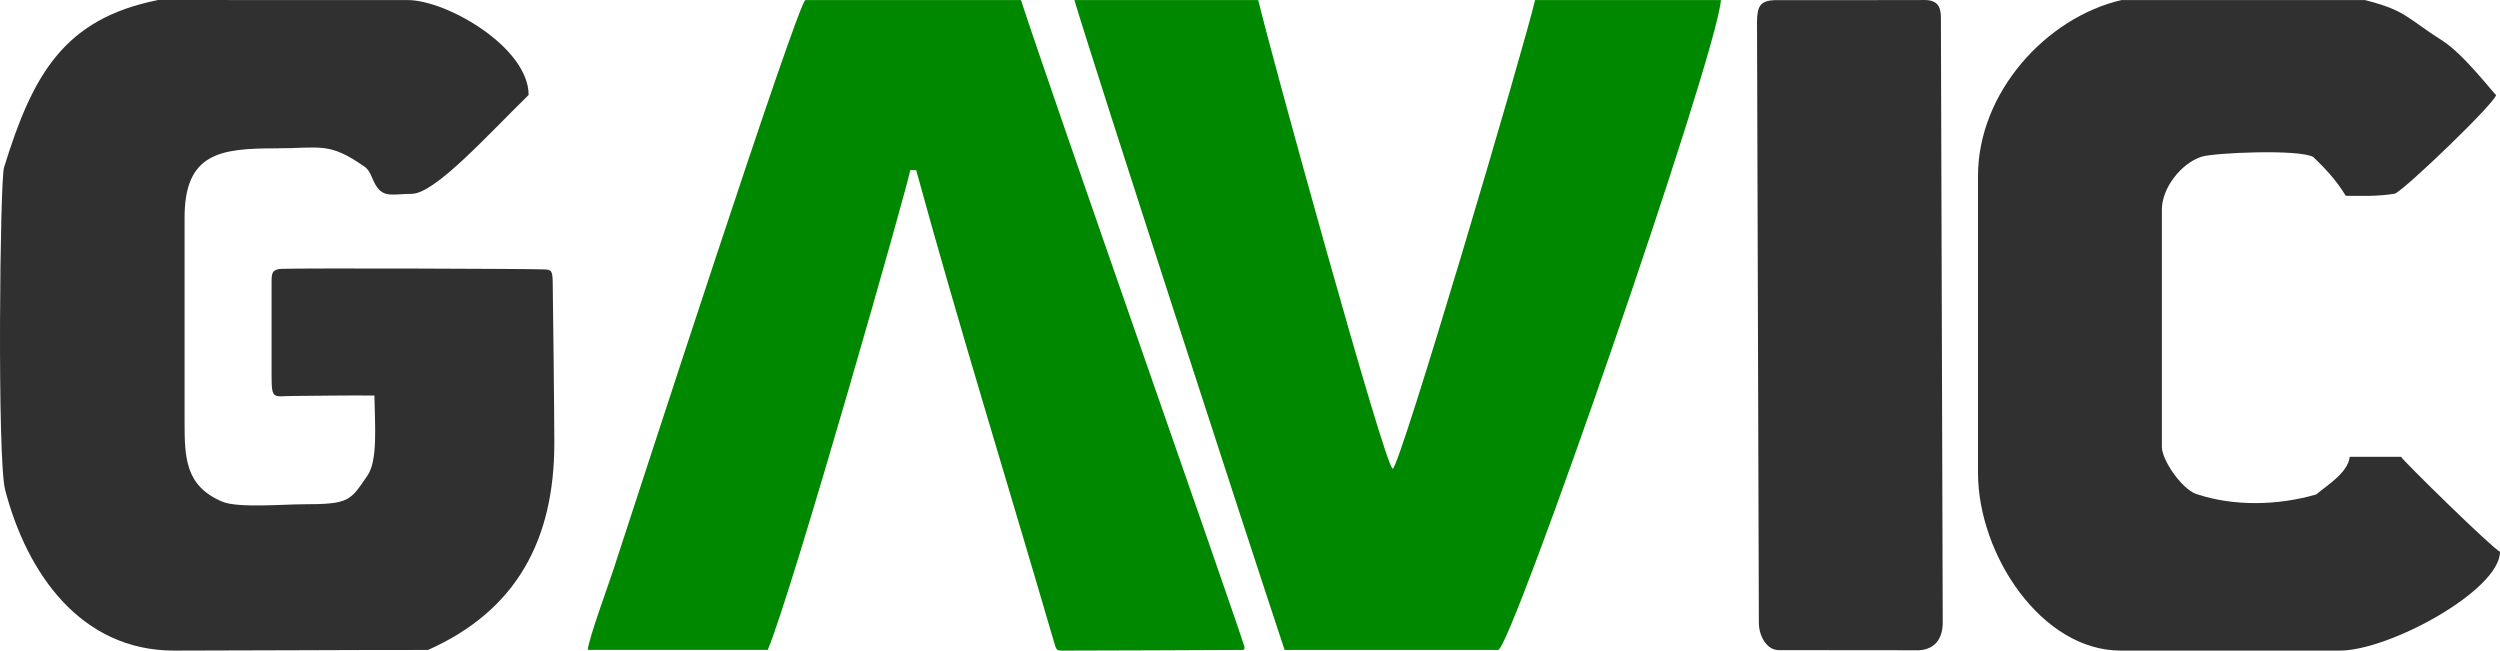
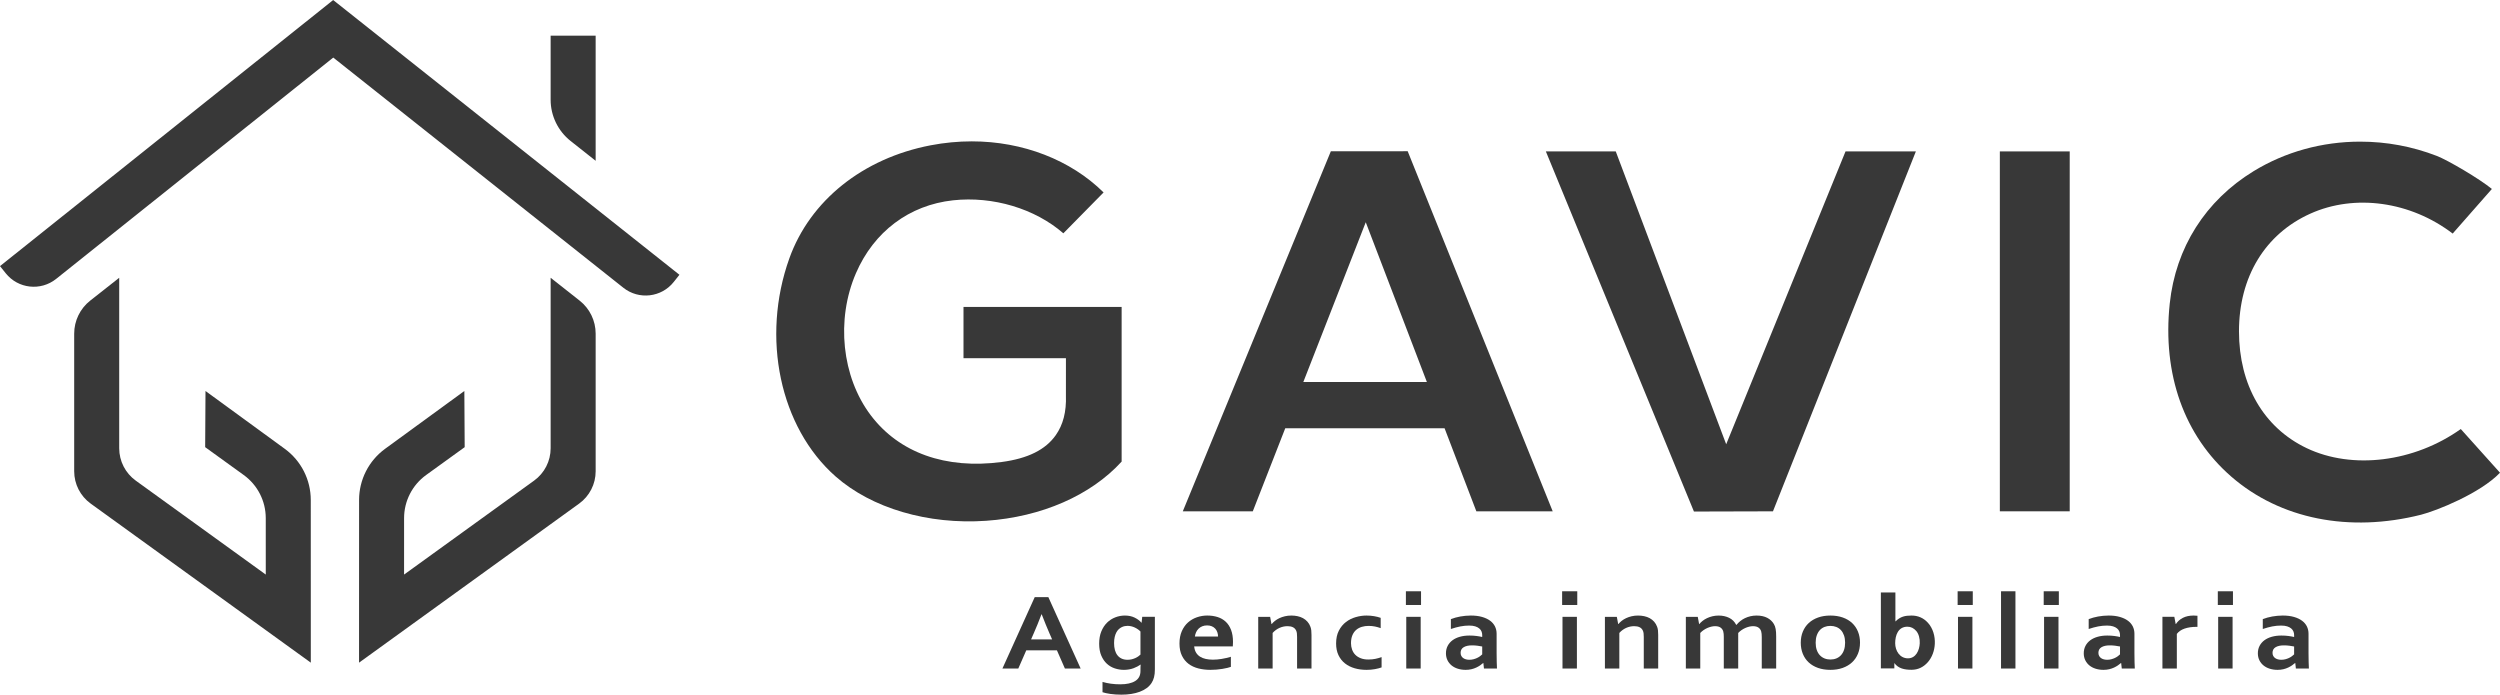
- <svg xmlns="http://www.w3.org/2000/svg" xml:space="preserve" width="334.483mm" height="87.046mm" version="1.1" style="shape-rendering:geometricPrecision; text-rendering:geometricPrecision; image-rendering:optimizeQuality; fill-rule:evenodd; clip-rule:evenodd" viewBox="0 0 64847.77 16876.09">
+ <svg xmlns="http://www.w3.org/2000/svg" xml:space="preserve" width="6.384in" height="1.774in" version="1.1" style="shape-rendering:geometricPrecision; text-rendering:geometricPrecision; image-rendering:optimizeQuality; fill-rule:evenodd; clip-rule:evenodd" viewBox="0 0 6397.52 1777.55">
  <defs>
    <style type="text/css">
   
-     .fil1 {fill:#008800}
-     .fil0 {fill:#303030}
+     .fil0 {fill:#383838;fill-rule:nonzero}
   
  </style>
  </defs>
  <g id="Capa_x0020_1">
-     <g id="_2624166568288">
-       <path class="fil0" d="M104.17 4345.07c-105.62,331.04 -180.21,7561.18 29,8363.39 568.09,2178.22 1971.38,4167.38 4379.44,4167.38 1726.8,0 4706.1,-19.08 6589.5,-16.58 2312.27,-1028.74 3276.93,-2876.58 3276.68,-5368.84 -0.08,-684.13 -35.96,-3908.05 -42.65,-4209.68 -6.69,-301.63 -62.39,-286.92 -281.41,-293.62 -227.2,-14.87 -6153.92,-35.81 -6746.88,-13.38 -240.66,9.09 -263.48,107.64 -263.48,317.08l0 2484.2c0,605.72 62.31,499.69 538.12,496.26 816.37,-5.89 1251.15,-16.17 2128.94,-11.81 14.19,782.25 89.34,1684.4 -180.05,2076.67 -448.39,650.93 -457.93,745.08 -1666.35,744.27 -488.22,-0.31 -1694.78,101.16 -2090.11,-64.1 -969.65,-405.33 -987.29,-1137.15 -987.29,-2090.07l0 -5282.84c0,-1672.77 921.87,-1795.15 2359.32,-1795.15 1175.68,0.08 1380.52,-180.98 2330.14,490.79 139.86,117 164.44,285.46 263.36,454.69 207.39,354.85 456.89,234.18 945.49,234.18 605.55,-13.09 1965.06,-1527.19 3026.08,-2564.48 0,-1230.68 -2117.02,-2462.23 -3140.68,-2461.94 -1091.34,0.45 -5733.48,-2.85 -6470.69,-0.87 -2454.2,488.2 -3256.85,1949.14 -3996.48,4344.43z" />
-       <path class="fil1" d="M15247.89 16856.53l4667.36 0c652.35,-1558.85 3675.52,-12201.88 3695.66,-12444.07l153.88 0c1102.28,4030.46 2390.05,8175.55 3559.35,12186.9 77.47,270.77 75.09,275.57 236.16,276.74 343.57,0 4475.39,-13.18 4489.21,-16.69 196.36,-6.36 245.39,30.65 229.43,-85.89 -388.27,-1217.09 -5004.86,-14336.17 -5795.81,-16771.96l-5590.56 0c-184.41,0 -4457.63,13182.31 -4891.19,14496.28 -124.31,426.85 -747.45,2087.35 -753.49,2358.7z" />
-       <path class="fil1" d="M28278.28 1.55l-410.32 0c560.03,1867.5 4474.88,13917.33 5453.72,16857.73l5539.28 0c330.05,0 5652.73,-15343.37 5778.71,-16857.73l-4821.22 0c-291.59,1251.37 -3517.16,12165.71 -3692.85,12155.64 -192.67,-11.03 -3185.19,-10856.99 -3487.69,-12155.64l-4359.63 0z" />
-       <path class="fil0" d="M51307.31 4566.33l0 7693.44c0,2133.28 1653.75,4616.06 3696.79,4616.06l5689.22 0c1284.91,0 4154.45,-1565.11 4154.45,-2564.48 -176.91,-64.08 -2564.48,-2409.07 -2564.48,-2461.9l-1333.53 0c-45.21,413.3 -587.09,736.94 -869.78,976.63 -987.31,285.87 -2136.52,315.9 -3118.19,-14.73 -373.64,-136.72 -884.53,-877.26 -884.53,-1218.35l0 -6154.75c0,-565.38 504.58,-1208.33 1035.78,-1374.82 322.43,-101.07 2532.88,-200.41 2893.12,10.41 262.25,257.83 560.59,545.04 841.03,1005.4 383.78,0 792.6,22.92 1277.6,-55.95 291.36,-136.8 2620.41,-2378.19 2620.41,-2559.83 -43.41,-17.53 -834.86,-1052.91 -1375.72,-1397.76 -982.03,-626.24 -945.39,-785.23 -2023.26,-1064.12 -168.5,-0.12 -5990.48,-1.96 -6312.86,-0.47 -1954.65,450.49 -3726.04,2396.82 -3726.04,4565.23z" />
-       <path class="fil0" d="M45575.42 577.18l47.75 15576.47c0,330.21 191.06,697.02 502.68,709.87l3655.37 3.57c417.96,-24.64 611.89,-312.91 611.89,-721.62l-47.75 -15660.65c0,-196.57 -9.65,-485.87 -418.09,-484.09 -408.44,1.78 -3201.73,5.23 -3894.75,1.86 -365.16,17.2 -457.1,151.18 -457.1,574.59z" />
-     </g>
+     <path class="fil0" d="M2486.92 361.63c-35.06,0 -70.57,3.41 -105.55,10.12 -173.27,33.28 -308.4,141.43 -361.42,289.32 -72.74,202.99 -24.11,432.44 118.24,557.98 92.37,81.44 236.57,123.87 385.43,113.54 141.56,-9.77 267.8,-64.96 346.65,-151.48l0 -395.78 -404.68 0 0 131.13 262.14 0 -0.03 96.02c1.36,41.11 -7.13,74.18 -25.94,100.96 -26.28,37.41 -71.58,59.89 -138.51,68.72 -143.38,18.96 -262.37,-23.55 -335.01,-119.65 -74.17,-98.18 -89.38,-244.3 -37.83,-363.57 45.9,-106.31 136.45,-174.27 248.43,-186.44 102.08,-11.12 209.7,21.2 282.3,84.44l102.94 -104.59c-84.02,-83.12 -206.68,-130.71 -337.16,-130.71z" />
+     <polygon class="fil0" points="3955.86,387.36 4334.8,1308.94 4537.03,1308.38 4902.73,387.36 4722.72,387.36 4417.34,1136.76 4414.2,1128.47 4134.73,387.36 " />
+     <polygon class="fil0" points="5117.61,1308.35 5296.41,1308.35 5296.41,387.37 5117.61,387.37 " />
+     <path class="fil0" d="M3335.23 977.4l1.87 -4.75 157.88 -404.03 156.39 408.78 -316.14 0zm267.04 -590.5l-196.63 0.13 -378.85 921.32 179.13 0 83.07 -212.58 407.69 0 81.32 212.58 195.38 0 -371.11 -921.45z" />
+     <path class="fil0" d="M6039.87 362.35c-97.58,0 -191.92,26.11 -272.78,75.52 -123.3,75.36 -199.55,195.72 -214.71,338.87 -19.15,180.89 36.94,338.3 157.96,443.22 124.7,108.17 301.51,143.53 485.16,97.12 39.08,-9.9 151.44,-54.57 202.02,-107.49l-100.35 -111.8c-119.34,84.88 -277.39,104.62 -394.29,48.94 -110.13,-52.46 -173.29,-161.4 -173.29,-298.87 -0.03,-139.09 66.42,-248.85 182.32,-301.12 114.05,-51.47 256.81,-31.47 364.52,50.86l100.32 -114.15c-31.16,-25.68 -112.3,-73.53 -141.22,-84.67 -62.6,-24.16 -128.43,-36.41 -195.66,-36.41z" />
+     <path class="fil0" d="M2665.14 1571.94c-7.28,19.11 -13.76,35.07 -19.49,47.91l-7.11 16.27 53.84 0 -7.13 -16.27c-5.65,-12.94 -12.15,-28.91 -19.49,-47.91l-0.62 0zm39.54 92.15l-78.43 0 -20.4 46.55 -40.64 0 82.66 -182.67 34.86 0 82.66 182.67 -40.32 0 -20.39 -46.55z" />
+     <path class="fil0" d="M2885.46 1688.27c3.74,0 7.27,-0.42 10.59,-1.23 3.31,-0.82 6.37,-1.86 9.18,-3.14 2.8,-1.27 5.32,-2.69 7.54,-4.23 2.23,-1.55 4.12,-3.09 5.68,-4.65l0 -59.11c-3.95,-4.09 -8.81,-7.52 -14.64,-10.24 -5.8,-2.73 -11.97,-4.13 -18.51,-4.23 -2.28,0 -4.7,0.25 -7.24,0.75 -2.55,0.5 -5.12,1.39 -7.71,2.66 -2.59,1.28 -5.05,2.99 -7.37,5.12 -2.34,2.14 -4.4,4.84 -6.15,8.13 -1.77,3.27 -3.2,7.18 -4.28,11.74 -1.08,4.54 -1.63,9.83 -1.63,15.82 0,6.66 0.73,12.58 2.17,17.82 1.45,5.25 3.63,9.7 6.55,13.39 2.91,3.68 6.51,6.5 10.81,8.46 4.31,1.96 9.31,2.94 15.02,2.94zm33 25.8c0,-1.82 0.02,-4.08 0.07,-6.76 0.06,-2.69 0.18,-4.93 0.39,-6.75l-0.31 0c-2.28,1.64 -4.9,3.25 -7.86,4.84 -2.96,1.59 -6.19,3.05 -9.71,4.37 -3.53,1.32 -7.42,2.37 -11.68,3.13 -4.26,0.78 -8.62,1.17 -13.07,1.17 -8,0 -15.81,-1.25 -23.44,-3.76 -7.63,-2.51 -14.4,-6.46 -20.31,-11.87 -5.91,-5.42 -10.69,-12.36 -14.31,-20.82 -3.65,-8.46 -5.46,-18.66 -5.46,-30.59 0,-11.91 1.84,-22.37 5.53,-31.33 3.68,-8.96 8.58,-16.45 14.7,-22.46 6.12,-6 13.15,-10.53 21.1,-13.57 7.93,-3.06 16.1,-4.58 24.51,-4.58 9.23,0 17.44,1.7 24.59,5.12 7.15,3.41 13.03,7.75 17.59,13.03l0.63 0 1.54 -14.88 32.37 0 0 134.75c0,7.74 -0.72,14.38 -2.17,19.93 -1.45,5.55 -3.58,10.47 -6.39,14.75 -3.31,5.01 -7.54,9.38 -12.68,13.11 -5.14,3.73 -11,6.82 -17.58,9.28 -6.61,2.45 -13.84,4.3 -21.73,5.53 -7.88,1.22 -16.23,1.84 -25.05,1.84 -4.98,0 -9.87,-0.15 -14.62,-0.47 -4.79,-0.32 -9.27,-0.78 -13.47,-1.37 -4.21,-0.6 -8.04,-1.28 -11.52,-2.05 -3.47,-0.78 -6.39,-1.57 -8.78,-2.39l0 -26.35c6.84,2 14.03,3.52 21.56,4.58 7.52,1.03 15.43,1.56 23.73,1.56 16.49,0 29.27,-2.8 38.29,-8.39 9.03,-5.59 13.54,-14.08 13.54,-25.47l0 -3.13z" />
+     <path class="fil0" d="M3088.96 1600.34c-4.66,0 -8.81,0.75 -12.44,2.26 -3.65,1.5 -6.78,3.55 -9.42,6.14 -2.65,2.6 -4.73,5.62 -6.3,9.09 -1.55,3.45 -2.59,7.14 -3.12,11.05l59.3 0c0,-3.91 -0.6,-7.6 -1.8,-11.05 -1.18,-3.46 -2.95,-6.49 -5.29,-9.09 -2.32,-2.59 -5.24,-4.64 -8.71,-6.14 -3.46,-1.5 -7.54,-2.26 -12.22,-2.26zm14.79 87.65c7.17,0 14.63,-0.64 22.41,-1.92 7.78,-1.27 15.65,-3.09 23.66,-5.46l0 25.8c-4.79,1.82 -12.08,3.55 -21.94,5.19 -9.88,1.64 -20.08,2.45 -30.67,2.45 -10.69,0 -20.83,-1.21 -30.43,-3.62 -9.6,-2.41 -17.98,-6.29 -25.15,-11.67 -7.14,-5.37 -12.83,-12.33 -17.04,-20.89 -4.2,-8.56 -6.29,-18.93 -6.29,-31.13 0,-12.01 1.95,-22.52 5.9,-31.54 3.95,-9.01 9.24,-16.47 15.88,-22.4 6.64,-5.91 14.25,-10.34 22.81,-13.3 8.56,-2.95 17.4,-4.44 26.53,-4.44 9.55,0 18.33,1.28 26.39,3.83 8.03,2.54 14.99,6.55 20.85,12.01 5.87,5.46 10.42,12.5 13.69,21.1 3.27,8.6 4.9,18.76 4.9,30.51 -0.09,4.55 -0.25,8.42 -0.46,11.61l-98.83 0c0.52,6.1 2.08,11.3 4.66,15.63 2.59,4.33 6,7.84 10.2,10.52 4.2,2.67 9.1,4.64 14.7,5.86 5.61,1.23 11.68,1.85 18.22,1.85z" />
+     <path class="fil0" d="M3253.73 1596.79l0.63 0c2.18,-2.73 4.92,-5.41 8.25,-8.06 3.33,-2.63 7.1,-4.96 11.35,-6.96 4.26,-2 8.95,-3.62 14.1,-4.84 5.14,-1.23 10.59,-1.84 16.42,-1.84 5.5,0 10.8,0.54 15.93,1.63 5.15,1.1 9.83,2.8 14.1,5.12 4.23,2.32 8,5.32 11.29,9.02 3.27,3.67 5.82,8.07 7.69,13.16 1.03,2.82 1.73,5.89 2.1,9.22 0.36,3.33 0.54,7.16 0.54,11.54l0 85.87 -36.9 0 0 -80.82c0,-3.55 -0.15,-6.6 -0.46,-9.14 -0.3,-2.55 -0.89,-4.77 -1.71,-6.69 -1.86,-4.17 -4.7,-7.18 -8.47,-9 -3.8,-1.82 -8.38,-2.73 -13.78,-2.73 -7.16,0 -14.04,1.48 -20.63,4.43 -6.58,2.97 -12.43,7.27 -17.51,12.9l0 91.07 -36.88 0 0 -132.29 30.49 0 3.42 18.43z" />
+     <path class="fil0" d="M3535.52 1707.79c-4.66,1.72 -10.38,3.2 -17.12,4.44 -6.73,1.23 -13.86,1.84 -21.32,1.84 -10.9,0 -21.07,-1.37 -30.51,-4.09 -9.45,-2.73 -17.7,-6.88 -24.75,-12.43 -7.05,-5.55 -12.61,-12.59 -16.66,-21.09 -4.05,-8.52 -6.06,-18.46 -6.06,-29.84 0,-12.73 2.32,-23.66 6.99,-32.76 4.66,-9.1 10.73,-16.49 18.12,-22.18 7.43,-5.69 15.78,-9.88 25.08,-12.57 9.27,-2.67 18.43,-4.02 27.47,-4.02 6.74,0 13.22,0.53 19.44,1.57 6.24,1.05 11.89,2.48 16.97,4.3l0 26.35c-4.56,-1.72 -9.42,-3.12 -14.55,-4.16 -5.13,-1.05 -10.68,-1.57 -16.57,-1.57 -5.93,0 -11.58,0.81 -16.97,2.39 -5.4,1.59 -10.19,4.12 -14.32,7.57 -4.15,3.46 -7.44,8.04 -9.88,13.72 -2.44,5.69 -3.66,12.54 -3.66,20.56 0,5.82 0.93,11.3 2.81,16.44 1.85,5.15 4.58,9.55 8.17,13.18 3.56,3.65 8.13,6.58 13.69,8.81 5.55,2.23 12.1,3.34 19.68,3.34 6.75,0 12.86,-0.59 18.36,-1.77 5.5,-1.18 10.69,-2.65 15.57,-4.37l0 26.35z" />
+     <path class="fil0" d="M3598.64 1578.37l36.88 0 0 132.29 -36.88 0 0 -132.29zm-0.94 -65.4l38.75 0 0 35.09 -38.75 0 0 -35.09z" />
+     <path class="fil0" d="M3792.97 1654.27c-3.53,-0.73 -7.57,-1.39 -12.15,-1.98 -4.56,-0.6 -9.17,-0.89 -13.86,-0.89 -9.02,0 -16.15,1.57 -21.39,4.7 -5.23,3.15 -7.86,7.95 -7.86,14.4 0,3.01 0.6,5.63 1.8,7.85 1.18,2.24 2.8,4.08 4.83,5.54 2.04,1.45 4.37,2.55 7.09,3.27 2.69,0.74 5.54,1.1 8.56,1.1 3.73,0 7.26,-0.45 10.58,-1.31 3.33,-0.86 6.39,-1.95 9.18,-3.27 2.8,-1.32 5.32,-2.8 7.56,-4.44 2.23,-1.64 4.1,-3.23 5.68,-4.77l0 -20.21zm2.95 42.32l-0.63 0c-2.07,1.91 -4.56,3.87 -7.46,5.87 -2.91,2 -6.23,3.89 -9.97,5.67 -3.74,1.78 -7.89,3.2 -12.45,4.3 -4.56,1.08 -9.49,1.64 -14.79,1.64 -7.14,0 -13.85,-0.99 -20.06,-2.94 -6.23,-1.96 -11.58,-4.79 -16.03,-8.46 -4.48,-3.69 -7.97,-8.15 -10.52,-13.39 -2.53,-5.23 -3.81,-11.08 -3.81,-17.54 0,-7.1 1.48,-13.47 4.44,-19.12 2.97,-5.63 7.09,-10.41 12.37,-14.33 5.31,-3.91 11.64,-6.89 19,-8.94 7.35,-2.05 15.5,-3.08 24.42,-3.08 6.53,0 12.55,0.36 18.05,1.1 5.5,0.72 10.34,1.59 14.49,2.59l0 -5.33c0,-3.09 -0.61,-6.07 -1.81,-8.94 -1.18,-2.87 -3.09,-5.41 -5.75,-7.64 -2.64,-2.24 -6.1,-4.01 -10.34,-5.33 -4.26,-1.32 -9.45,-1.98 -15.57,-1.98 -7.46,0 -14.94,0.73 -22.41,2.17 -7.47,1.46 -15.58,3.65 -24.29,6.57l0 -25.26c7.57,-2.92 15.63,-5.15 24.12,-6.69 8.5,-1.55 17.45,-2.37 26.78,-2.45 11.01,0 20.63,1.18 28.88,3.55 8.24,2.36 15.14,5.61 20.7,9.76 5.55,4.15 9.7,9.03 12.45,14.67 2.74,5.65 4.12,11.79 4.12,18.44l0 49.83c0,8.74 0.09,16.24 0.3,22.53 0.21,6.28 0.41,11.87 0.63,16.79l-33.31 0 -1.56 -14.06z" />
+     <path class="fil0" d="M3998.43 1578.37l36.88 0 0 132.29 -36.88 0 0 -132.29zm-0.93 -65.4l38.75 0 0 35.09 -38.75 0 0 -35.09z" />
+     <path class="fil0" d="M4140.92 1596.79l0.63 0c2.19,-2.73 4.92,-5.41 8.25,-8.06 3.33,-2.63 7.1,-4.96 11.35,-6.96 4.26,-2 8.95,-3.62 14.1,-4.84 5.14,-1.23 10.59,-1.84 16.42,-1.84 5.5,0 10.8,0.54 15.93,1.63 5.15,1.1 9.83,2.8 14.1,5.12 4.23,2.32 8,5.32 11.29,9.02 3.27,3.67 5.82,8.07 7.7,13.16 1.03,2.82 1.72,5.89 2.1,9.22 0.36,3.33 0.54,7.16 0.54,11.54l0 85.87 -36.9 0 0 -80.82c0,-3.55 -0.15,-6.6 -0.46,-9.14 -0.3,-2.55 -0.89,-4.77 -1.71,-6.69 -1.86,-4.17 -4.7,-7.18 -8.47,-9 -3.8,-1.82 -8.38,-2.73 -13.78,-2.73 -7.16,0 -14.04,1.48 -20.63,4.43 -6.58,2.97 -12.43,7.27 -17.51,12.9l0 91.07 -36.88 0 0 -132.29 30.49 0 3.42 18.43z" />
+     <path class="fil0" d="M4508.34 1630.11c0,-2.82 -0.12,-5.47 -0.32,-7.92 -0.21,-2.46 -0.57,-4.59 -1.1,-6.41 -1.13,-4.01 -3.37,-7.24 -6.68,-9.7 -3.33,-2.45 -8,-3.73 -14.01,-3.81 -3.22,0 -6.53,0.4 -9.95,1.22 -3.42,0.82 -6.82,1.98 -10.19,3.48 -3.38,1.5 -6.61,3.33 -9.66,5.46 -3.06,2.14 -5.83,4.54 -8.34,7.18l0 91.06 -36.88 0 0 -80.55c0,-2.82 -0.1,-5.47 -0.3,-7.92 -0.21,-2.46 -0.59,-4.59 -1.09,-6.41 -1.14,-4.01 -3.35,-7.24 -6.62,-9.7 -3.27,-2.45 -7.96,-3.73 -14.07,-3.81 -3.22,0 -6.55,0.4 -9.98,1.22 -3.42,0.82 -6.82,1.98 -10.19,3.48 -3.38,1.5 -6.6,3.33 -9.66,5.46 -3.07,2.14 -5.83,4.54 -8.32,7.18l0 91.06 -36.88 0 0 -132.3 30.51 0 3.41 18.43 0.64 0c2.17,-2.73 4.91,-5.41 8.25,-8.06 3.31,-2.63 7.08,-4.96 11.29,-6.96 4.2,-1.99 8.81,-3.62 13.85,-4.84 5.02,-1.22 10.36,-1.84 15.95,-1.84 9.95,0 18.9,1.94 26.83,5.79 7.95,3.88 14,9.91 18.15,18.09l0.61 0c2.91,-3.55 6.17,-6.78 9.73,-9.69 3.57,-2.91 7.54,-5.42 11.9,-7.52 4.36,-2.09 9.06,-3.73 14.1,-4.92 5.04,-1.18 10.4,-1.77 16.1,-1.77 10.79,0.09 19.83,2.06 27.15,5.93 7.32,3.87 12.96,9.17 16.88,15.91 1.05,1.73 1.93,3.62 2.66,5.67 0.74,2.05 1.34,4.36 1.8,6.9 0.47,2.55 0.79,5.37 1.01,8.46 0.21,3.09 0.31,6.64 0.31,10.65l0 82.06 -36.88 0 0 -80.55z" />
+     <path class="fil0" d="M4721.64 1644.58c0,-7.01 -0.93,-13.19 -2.8,-18.57 -1.87,-5.37 -4.47,-9.88 -7.79,-13.52 -3.31,-3.65 -7.31,-6.37 -11.99,-8.2 -4.66,-1.81 -9.74,-2.73 -15.24,-2.73 -5.4,0 -10.4,0.92 -15.03,2.73 -4.6,1.83 -8.57,4.55 -11.9,8.2 -3.31,3.63 -5.91,8.14 -7.78,13.52 -1.87,5.37 -2.8,11.55 -2.8,18.57 0,7.01 0.93,13.19 2.8,18.57 1.87,5.37 4.48,9.86 7.85,13.45 3.38,3.6 7.37,6.33 12,8.2 4.62,1.86 9.67,2.8 15.17,2.8 5.5,0 10.53,-0.94 15.09,-2.8 4.56,-1.87 8.52,-4.6 11.83,-8.2 3.33,-3.59 5.93,-8.07 7.79,-13.45 1.87,-5.37 2.8,-11.55 2.8,-18.57zm38.13 0c0,10.38 -1.77,19.84 -5.29,28.39 -3.53,8.56 -8.59,15.89 -15.18,21.99 -6.58,6.1 -14.55,10.8 -23.9,14.13 -9.33,3.33 -19.75,4.98 -31.27,4.98 -11.83,0 -22.44,-1.66 -31.83,-4.98 -9.39,-3.33 -17.35,-8.03 -23.9,-14.13 -6.54,-6.1 -11.54,-13.43 -15.02,-21.99 -3.46,-8.55 -5.2,-18.01 -5.2,-28.39 0,-10.38 1.75,-19.85 5.3,-28.39 3.52,-8.56 8.57,-15.9 15.16,-21.99 6.58,-6.1 14.56,-10.8 23.9,-14.12 9.34,-3.33 19.76,-4.98 31.29,-4.98 11.83,0 22.44,1.65 31.83,4.98 9.4,3.33 17.35,8.03 23.88,14.12 6.54,6.1 11.55,13.43 15.02,21.99 3.48,8.55 5.22,18.01 5.22,28.39z" />
+     <path class="fil0" d="M5010.53 1578.37l36.88 0 0 132.29 -36.88 0 0 -132.29zm-0.94 -65.4l38.75 0 0 35.09 -38.75 0 0 -35.09z" />
+     <polygon class="fil0" points="5120.65,1512.97 5157.54,1512.97 5157.54,1710.66 5120.65,1710.66 " />
+     <path class="fil0" d="M5230.79 1578.37l36.88 0 0 132.29 -36.88 0 0 -132.29zm-0.95 -65.4l38.75 0 0 35.09 -38.75 0 0 -35.09z" />
+     <path class="fil0" d="M5425.11 1654.27c-3.53,-0.73 -7.57,-1.39 -12.15,-1.98 -4.56,-0.6 -9.17,-0.89 -13.86,-0.89 -9.02,0 -16.14,1.57 -21.39,4.7 -5.24,3.15 -7.87,7.95 -7.87,14.4 0,3.01 0.6,5.63 1.8,7.85 1.18,2.24 2.8,4.08 4.83,5.54 2.03,1.45 4.37,2.55 7.08,3.27 2.69,0.74 5.54,1.1 8.56,1.1 3.73,0 7.26,-0.45 10.58,-1.31 3.33,-0.86 6.39,-1.95 9.18,-3.27 2.8,-1.32 5.32,-2.8 7.56,-4.44 2.23,-1.64 4.12,-3.23 5.68,-4.77l0 -20.21zm2.95 42.32l-0.61 0c-2.09,1.91 -4.58,3.87 -7.48,5.87 -2.91,2 -6.23,3.89 -9.96,5.67 -3.74,1.78 -7.89,3.2 -12.46,4.3 -4.56,1.08 -9.49,1.64 -14.79,1.64 -7.14,0 -13.85,-0.99 -20.05,-2.94 -6.24,-1.96 -11.58,-4.79 -16.03,-8.46 -4.48,-3.69 -7.98,-8.15 -10.52,-13.39 -2.53,-5.23 -3.81,-11.08 -3.81,-17.54 0,-7.1 1.48,-13.47 4.44,-19.12 2.97,-5.63 7.09,-10.41 12.38,-14.33 5.3,-3.91 11.63,-6.89 19,-8.94 7.35,-2.05 15.5,-3.08 24.42,-3.08 6.53,0 12.55,0.36 18.05,1.1 5.5,0.72 10.34,1.59 14.49,2.59l0 -5.33c0,-3.09 -0.61,-6.07 -1.81,-8.94 -1.18,-2.87 -3.09,-5.41 -5.75,-7.64 -2.63,-2.24 -6.1,-4.01 -10.34,-5.33 -4.26,-1.32 -9.45,-1.98 -15.57,-1.98 -7.46,0 -14.93,0.73 -22.41,2.17 -7.47,1.46 -15.57,3.65 -24.29,6.57l0 -25.26c7.57,-2.92 15.63,-5.15 24.12,-6.69 8.52,-1.55 17.45,-2.37 26.78,-2.45 11.01,0 20.63,1.18 28.88,3.55 8.24,2.36 15.15,5.61 20.7,9.76 5.55,4.15 9.7,9.03 12.46,14.67 2.74,5.65 4.12,11.79 4.12,18.44l0 49.83c0,8.74 0.09,16.24 0.3,22.53 0.21,6.28 0.41,11.87 0.63,16.79l-33.31 0 -1.56 -14.06z" />
+     <path class="fil0" d="M5623.31 1604.03l-3.12 0c-11.3,0 -21.24,1.48 -29.8,4.44 -8.56,2.95 -15.18,7.49 -19.85,13.58l0 88.6 -36.88 0 0 -132.29 30.49 0 3.42 18.43 0.64 0c4.36,-6.73 10.34,-12.04 17.97,-15.91 7.63,-3.87 16.78,-5.8 27.47,-5.8 3.74,0 6.96,0.19 9.65,0.56l0 28.39z" />
+     <path class="fil0" d="M5676.32 1578.37l36.88 0 0 132.29 -36.88 0 0 -132.29zm-0.93 -65.4l38.76 0 0 35.09 -38.76 0 0 -35.09z" />
+     <path class="fil0" d="M5870.65 1654.27c-3.53,-0.73 -7.57,-1.39 -12.15,-1.98 -4.56,-0.6 -9.17,-0.89 -13.86,-0.89 -9.02,0 -16.14,1.57 -21.39,4.7 -5.23,3.15 -7.86,7.95 -7.86,14.4 0,3.01 0.6,5.63 1.8,7.85 1.18,2.24 2.8,4.08 4.83,5.54 2.03,1.45 4.37,2.55 7.09,3.27 2.69,0.74 5.54,1.1 8.56,1.1 3.73,0 7.27,-0.45 10.58,-1.31 3.33,-0.86 6.39,-1.95 9.18,-3.27 2.8,-1.32 5.31,-2.8 7.55,-4.44 2.23,-1.64 4.12,-3.23 5.68,-4.77l0 -20.21zm2.95 42.32l-0.62 0c-2.09,1.91 -4.58,3.87 -7.47,5.87 -2.91,2 -6.23,3.89 -9.97,5.67 -3.74,1.78 -7.89,3.2 -12.45,4.3 -4.56,1.08 -9.49,1.64 -14.79,1.64 -7.14,0 -13.85,-0.99 -20.06,-2.94 -6.23,-1.96 -11.58,-4.79 -16.03,-8.46 -4.48,-3.69 -7.97,-8.15 -10.52,-13.39 -2.53,-5.23 -3.81,-11.08 -3.81,-17.54 0,-7.1 1.48,-13.47 4.44,-19.12 2.96,-5.63 7.09,-10.41 12.37,-14.33 5.3,-3.91 11.63,-6.89 19,-8.94 7.35,-2.05 15.5,-3.08 24.42,-3.08 6.53,0 12.55,0.36 18.05,1.1 5.5,0.72 10.34,1.59 14.49,2.59l0 -5.33c0,-3.09 -0.61,-6.07 -1.81,-8.94 -1.18,-2.87 -3.09,-5.41 -5.75,-7.64 -2.63,-2.24 -6.1,-4.01 -10.34,-5.33 -4.26,-1.32 -9.45,-1.98 -15.58,-1.98 -7.46,0 -14.93,0.73 -22.4,2.17 -7.48,1.46 -15.58,3.65 -24.29,6.57l0 -25.26c7.57,-2.92 15.63,-5.15 24.12,-6.69 8.51,-1.55 17.45,-2.37 26.78,-2.45 11.01,0 20.63,1.18 28.88,3.55 8.24,2.36 15.14,5.61 20.7,9.76 5.55,4.15 9.7,9.03 12.45,14.67 2.74,5.65 4.12,11.79 4.12,18.44l0 49.83c0,8.74 0.1,16.24 0.31,22.53 0.21,6.28 0.4,11.87 0.63,16.79l-33.31 0 -1.56 -14.06z" />
+     <path class="fil0" d="M918.78 1695.66l0.1 -416.35c0.02,-51.76 24.75,-100.4 66.57,-130.91l202.82 -147.93 0.85 143.71 -98.69 71.31c-35.38,25.57 -56.35,66.55 -56.37,110.22l-0.04 144.52 332.79 -240.47c26.55,-19.18 42.28,-49.95 42.28,-82.71l0 -436.31 74.17 58.43c25.9,20.39 41.03,51.55 41.03,84.52l0 352.24c0,32.74 -15.73,63.52 -42.28,82.71l-563.22 407.01z" />
+     <path class="fil0" d="M795.37 1695.66l-0.1 -416.35c-0.02,-51.76 -24.74,-100.4 -66.57,-130.91l-202.82 -147.93 -0.85 143.71 98.69 71.31c35.38,25.57 56.35,66.55 56.36,110.22l0.04 144.52 -332.79 -240.47c-26.55,-19.18 -42.28,-49.95 -42.28,-82.71l0 -436.31 -74.17 58.43c-25.9,20.39 -41.03,51.55 -41.03,84.52l0 352.24c0,32.74 15.73,63.52 42.28,82.71l563.22 407.01z" />
+     <path class="fil0" d="M1524.27 411.37l-64.02 -50.62c-32.32,-25.55 -51.18,-64.5 -51.18,-105.69l0 -163.85 115.2 0 0 320.16z" />
+     <path class="fil0" d="M1595.19 736.27l-742.37 -589.04 -709.22 566.41c-39.59,31.62 -97.32,25.17 -128.96,-14.43l-14.64 -18.33 852.58 -680.88 886.09 703.06 -14.56 18.36c-31.51,39.71 -89.23,46.36 -128.93,14.85z" />
+     <path class="fil0" d="M4813.14 1710.36l0 -194.42 37.2 0 0 74.4c12.78,-12.88 25,-15.18 40.82,-15.25 17.15,-0.07 31.32,6.2 42.54,18.64 12.81,14.21 18.48,34.25 17.5,53.88 -0.86,17.35 -6.92,34.38 -17.82,46.77 -11.43,12.99 -25.39,19.5 -41.72,19.5 -17.81,0 -33.83,-3.1 -44.03,-17.3l0 13.77 -34.48 0zm36.65 -64.53c0,19.18 11.69,38.73 32.67,38.73 20.56,0 29.37,-20.67 30.2,-38.43 0.57,-12.12 -2.5,-24.24 -9.2,-31.8 -6.12,-6.9 -13.3,-10.72 -22.45,-10.72 -23.7,0 -31.23,22.11 -31.23,42.22z" />
  </g>
</svg>
